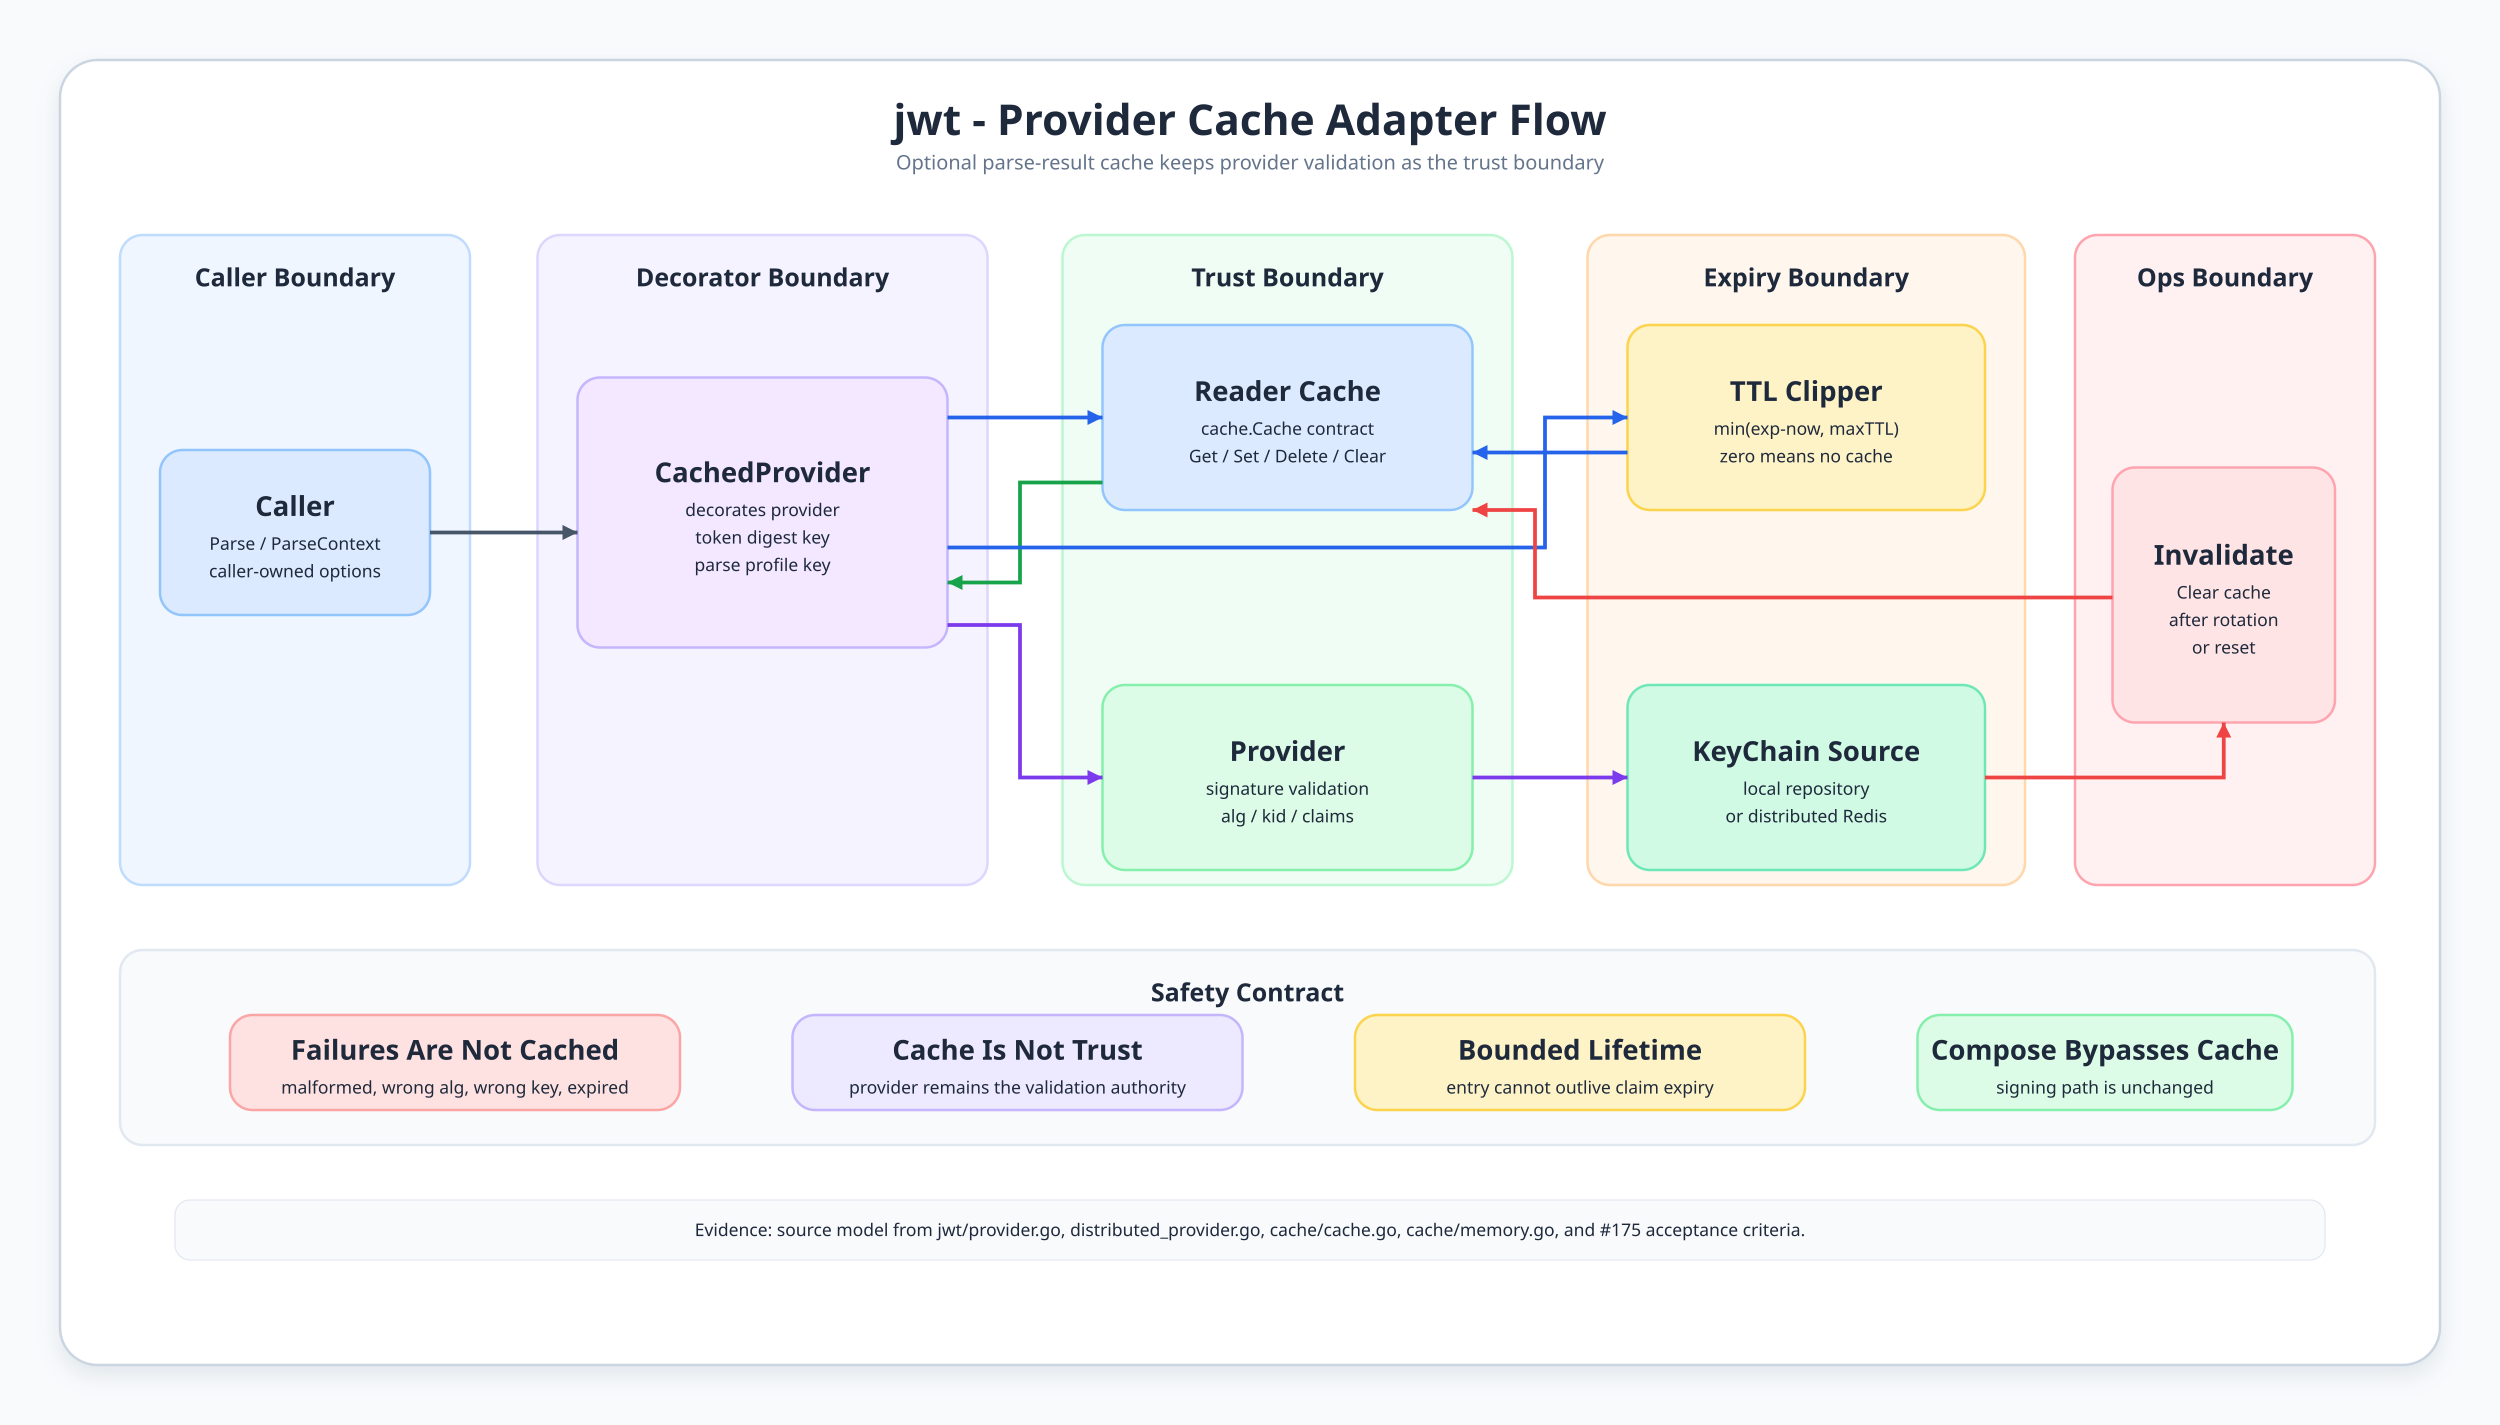
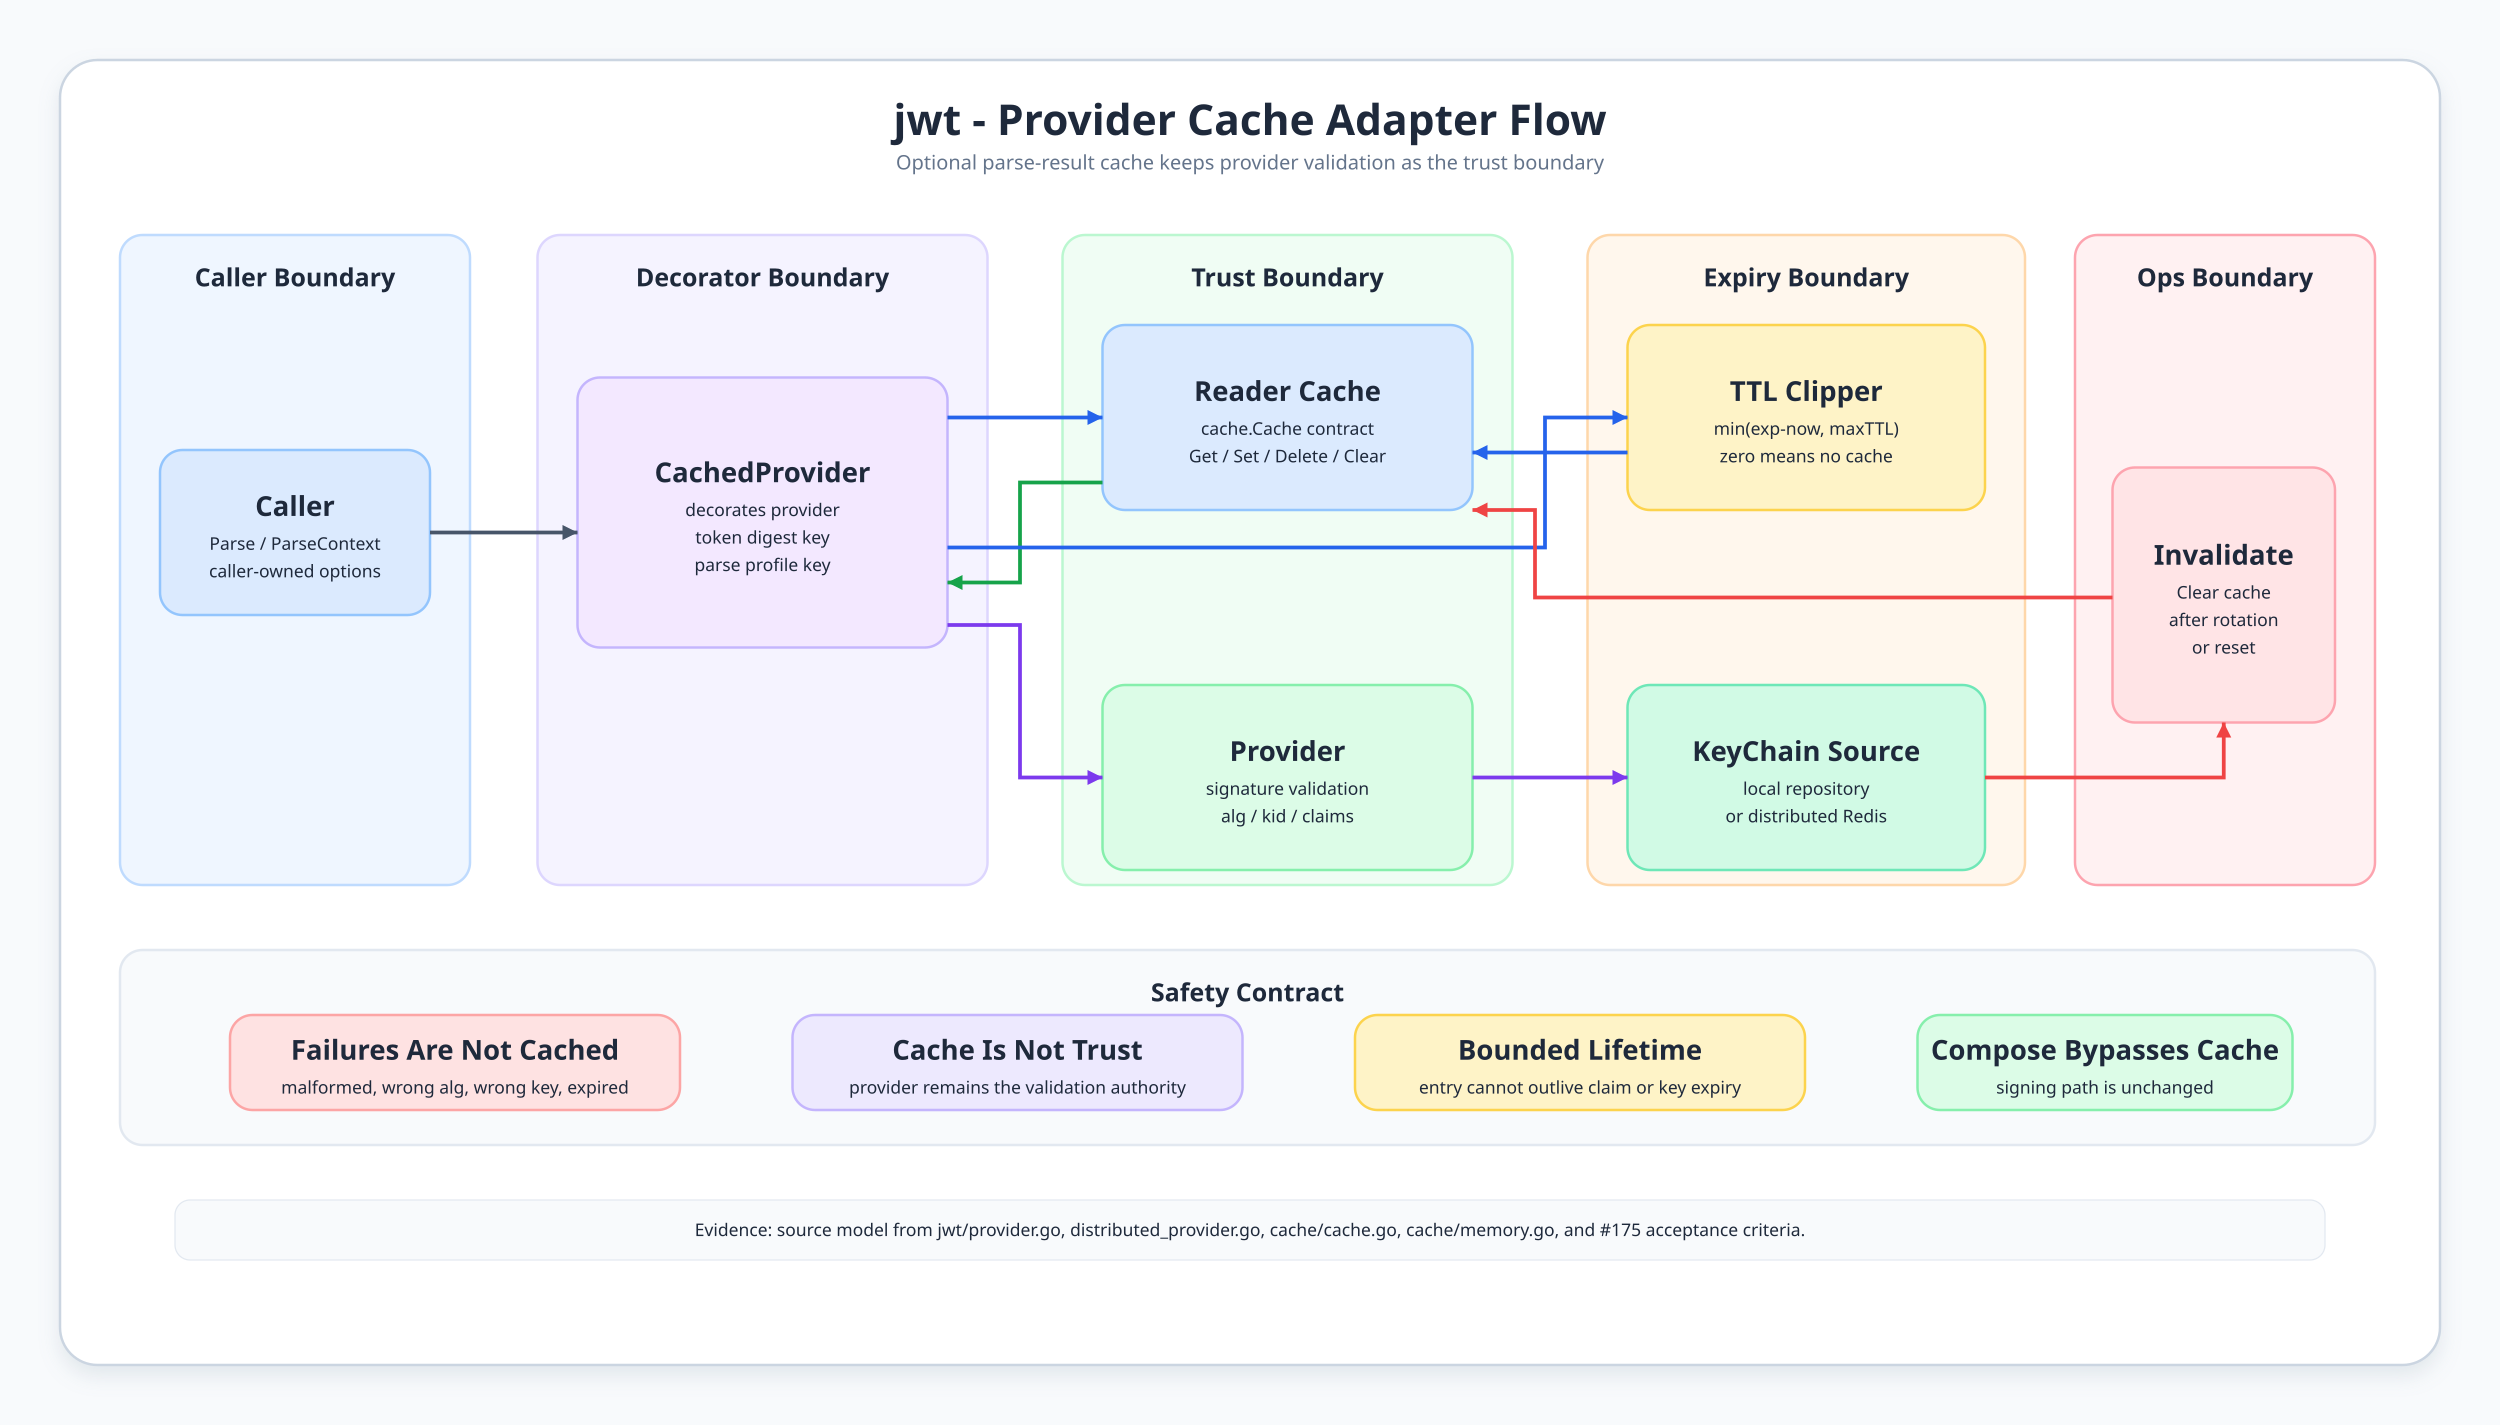
<svg xmlns="http://www.w3.org/2000/svg" width="2000" height="1140" viewBox="0 0 2000 1140">
  <defs>
    <style>
    .title { font-family: 'Architects Daughter'; font-size: 34px; font-weight: 700; fill: #1E293B; }
    .subtitle { font-family: 'Comic Mono'; font-size: 16px; fill: #64748B; }
    .panel-label { font-family: 'Architects Daughter'; font-size: 20px; font-weight: 700; fill: #1E293B; }
    .card-title { font-family: 'Architects Daughter'; font-size: 22px; font-weight: 700; fill: #1E293B; }
    .detail { font-family: 'Comic Mono'; font-size: 14px; fill: #1E293B; }
    .footer { font-family: 'Comic Mono'; font-size: 14px; fill: #1E293B; }
  </style>
    <filter id="shadow" x="-10%" y="-10%" width="120%" height="120%">
      <feDropShadow dx="0" dy="8" stdDeviation="8" flood-color="#94A3B8" flood-opacity="0.22" />
    </filter>
    <marker id="475569" viewBox="0 0 5 5" refX="4.5" refY="2.5" markerWidth="5" markerHeight="5" orient="auto">
      <path d="M 0.5 0.5 L 4.5 2.5 L 0.5 4.5 Z" fill="#475569" />
    </marker>
    <marker id="2563EB" viewBox="0 0 5 5" refX="4.5" refY="2.5" markerWidth="5" markerHeight="5" orient="auto">
      <path d="M 0.5 0.5 L 4.5 2.5 L 0.5 4.5 Z" fill="#2563EB" />
    </marker>
    <marker id="7C3AED" viewBox="0 0 5 5" refX="4.5" refY="2.5" markerWidth="5" markerHeight="5" orient="auto">
      <path d="M 0.5 0.5 L 4.5 2.5 L 0.5 4.5 Z" fill="#7C3AED" />
    </marker>
    <marker id="16A34A" viewBox="0 0 5 5" refX="4.5" refY="2.5" markerWidth="5" markerHeight="5" orient="auto">
      <path d="M 0.5 0.5 L 4.5 2.5 L 0.5 4.5 Z" fill="#16A34A" />
    </marker>
    <marker id="EF4444" viewBox="0 0 5 5" refX="4.5" refY="2.5" markerWidth="5" markerHeight="5" orient="auto">
      <path d="M 0.5 0.5 L 4.5 2.5 L 0.5 4.5 Z" fill="#EF4444" />
    </marker>
  </defs>
  <rect width="2000" height="1140" fill="#F8FAFC" />
  <rect x="48" y="48" width="1904" height="1044" rx="30" fill="#FFFFFF" stroke="#CBD5E1" stroke-width="2" filter="url(#shadow)" />
  <text x="1000" y="96" class="title" text-anchor="middle" dominant-baseline="middle">jwt - Provider Cache Adapter Flow</text>
  <text x="1000" y="130" class="subtitle" text-anchor="middle" dominant-baseline="middle">Optional parse-result cache keeps provider validation as the trust boundary</text>
  <rect x="96" y="188" width="280" height="520" rx="18" fill="#EFF6FF" stroke="#BFDBFE" stroke-width="2" />
  <text x="236" y="222" class="panel-label" text-anchor="middle" dominant-baseline="middle">Caller Boundary</text>
  <rect x="430" y="188" width="360" height="520" rx="18" fill="#F5F3FF" stroke="#DDD6FE" stroke-width="2" />
  <text x="610" y="222" class="panel-label" text-anchor="middle" dominant-baseline="middle">Decorator Boundary</text>
  <rect x="850" y="188" width="360" height="520" rx="18" fill="#F0FDF4" stroke="#BBF7D0" stroke-width="2" />
  <text x="1030" y="222" class="panel-label" text-anchor="middle" dominant-baseline="middle">Trust Boundary</text>
  <rect x="1270" y="188" width="350" height="520" rx="18" fill="#FFF7ED" stroke="#FED7AA" stroke-width="2" />
  <text x="1445" y="222" class="panel-label" text-anchor="middle" dominant-baseline="middle">Expiry Boundary</text>
  <rect x="1660" y="188" width="240" height="520" rx="18" fill="#FFF1F2" stroke="#FDA4AF" stroke-width="2" />
  <text x="1780" y="222" class="panel-label" text-anchor="middle" dominant-baseline="middle">Ops Boundary</text>
  <rect x="96" y="760" width="1804" height="156" rx="18" fill="#F8FAFC" stroke="#E2E8F0" stroke-width="2" />
  <text x="998" y="794" class="panel-label" text-anchor="middle" dominant-baseline="middle">Safety Contract</text>
  <rect x="128" y="360" width="216" height="132" rx="18" fill="#DBEAFE" stroke="#93C5FD" stroke-width="2" />
  <text x="236" y="405" class="card-title" text-anchor="middle" dominant-baseline="middle">Caller</text>
  <text x="236" y="435" class="detail" text-anchor="middle" dominant-baseline="middle">Parse / ParseContext</text>
  <text x="236" y="457" class="detail" text-anchor="middle" dominant-baseline="middle">caller-owned options</text>
  <rect x="462" y="302" width="296" height="216" rx="18" fill="#F3E8FF" stroke="#C4B5FD" stroke-width="2" />
  <text x="610" y="378" class="card-title" text-anchor="middle" dominant-baseline="middle">CachedProvider</text>
  <text x="610" y="408" class="detail" text-anchor="middle" dominant-baseline="middle">decorates provider</text>
  <text x="610" y="430" class="detail" text-anchor="middle" dominant-baseline="middle">token digest key</text>
  <text x="610" y="452" class="detail" text-anchor="middle" dominant-baseline="middle">parse profile key</text>
  <rect x="882" y="260" width="296" height="148" rx="18" fill="#DBEAFE" stroke="#93C5FD" stroke-width="2" />
  <text x="1030" y="313" class="card-title" text-anchor="middle" dominant-baseline="middle">Reader Cache</text>
  <text x="1030" y="343" class="detail" text-anchor="middle" dominant-baseline="middle">cache.Cache contract</text>
  <text x="1030" y="365" class="detail" text-anchor="middle" dominant-baseline="middle">Get / Set / Delete / Clear</text>
  <rect x="882" y="548" width="296" height="148" rx="18" fill="#DCFCE7" stroke="#86EFAC" stroke-width="2" />
  <text x="1030" y="601" class="card-title" text-anchor="middle" dominant-baseline="middle">Provider</text>
  <text x="1030" y="631" class="detail" text-anchor="middle" dominant-baseline="middle">signature validation</text>
  <text x="1030" y="653" class="detail" text-anchor="middle" dominant-baseline="middle">alg / kid / claims</text>
  <rect x="1302" y="260" width="286" height="148" rx="18" fill="#FEF3C7" stroke="#FCD34D" stroke-width="2" />
  <text x="1445" y="313" class="card-title" text-anchor="middle" dominant-baseline="middle">TTL Clipper</text>
  <text x="1445" y="343" class="detail" text-anchor="middle" dominant-baseline="middle">min(exp-now, maxTTL)</text>
  <text x="1445" y="365" class="detail" text-anchor="middle" dominant-baseline="middle">zero means no cache</text>
  <rect x="1302" y="548" width="286" height="148" rx="18" fill="#D1FAE5" stroke="#6EE7B7" stroke-width="2" />
  <text x="1445" y="601" class="card-title" text-anchor="middle" dominant-baseline="middle">KeyChain Source</text>
  <text x="1445" y="631" class="detail" text-anchor="middle" dominant-baseline="middle">local repository</text>
  <text x="1445" y="653" class="detail" text-anchor="middle" dominant-baseline="middle">or distributed Redis</text>
  <rect x="1690" y="374" width="178" height="204" rx="18" fill="#FFE4E6" stroke="#FDA4AF" stroke-width="2" />
  <text x="1779" y="444" class="card-title" text-anchor="middle" dominant-baseline="middle">Invalidate</text>
  <text x="1779" y="474" class="detail" text-anchor="middle" dominant-baseline="middle">Clear cache</text>
  <text x="1779" y="496" class="detail" text-anchor="middle" dominant-baseline="middle">after rotation</text>
  <text x="1779" y="518" class="detail" text-anchor="middle" dominant-baseline="middle">or reset</text>
  <rect x="184" y="812" width="360" height="76" rx="18" fill="#FEE2E2" stroke="#FCA5A5" stroke-width="2" />
  <text x="364" y="840" class="card-title" text-anchor="middle" dominant-baseline="middle">Failures Are Not Cached</text>
  <text x="364" y="870" class="detail" text-anchor="middle" dominant-baseline="middle">malformed, wrong alg, wrong key, expired</text>
  <rect x="634" y="812" width="360" height="76" rx="18" fill="#EDE9FE" stroke="#C4B5FD" stroke-width="2" />
  <text x="814" y="840" class="card-title" text-anchor="middle" dominant-baseline="middle">Cache Is Not Trust</text>
  <text x="814" y="870" class="detail" text-anchor="middle" dominant-baseline="middle">provider remains the validation authority</text>
  <rect x="1084" y="812" width="360" height="76" rx="18" fill="#FEF3C7" stroke="#FCD34D" stroke-width="2" />
  <text x="1264" y="840" class="card-title" text-anchor="middle" dominant-baseline="middle">Bounded Lifetime</text>
-   <text x="1264" y="870" class="detail" text-anchor="middle" dominant-baseline="middle">entry cannot outlive claim expiry</text>
+   <text x="1264" y="870" class="detail" text-anchor="middle" dominant-baseline="middle">entry cannot outlive claim or key expiry</text>
  <rect x="1534" y="812" width="300" height="76" rx="18" fill="#DCFCE7" stroke="#86EFAC" stroke-width="2" />
  <text x="1684" y="840" class="card-title" text-anchor="middle" dominant-baseline="middle">Compose Bypasses Cache</text>
  <text x="1684" y="870" class="detail" text-anchor="middle" dominant-baseline="middle">signing path is unchanged</text>
  <path d="M 344 426 L 462 426" fill="none" stroke="#475569" stroke-width="3" marker-end="url(#475569)" />
  <path d="M 758 334 L 882 334" fill="none" stroke="#2563EB" stroke-width="3" marker-end="url(#2563EB)" />
  <path d="M 882 386 L 816 386 L 816 466 L 758 466" fill="none" stroke="#16A34A" stroke-width="3" marker-end="url(#16A34A)" />
  <path d="M 758 500 L 816 500 L 816 622 L 882 622" fill="none" stroke="#7C3AED" stroke-width="3" marker-end="url(#7C3AED)" />
  <path d="M 1178 622 L 1302 622" fill="none" stroke="#7C3AED" stroke-width="3" marker-end="url(#7C3AED)" />
  <path d="M 758 438 L 1236 438 L 1236 334 L 1302 334" fill="none" stroke="#2563EB" stroke-width="3" marker-end="url(#2563EB)" />
  <path d="M 1302 362 L 1178 362" fill="none" stroke="#2563EB" stroke-width="3" marker-end="url(#2563EB)" />
  <path d="M 1588 622 L 1779 622 L 1779 578" fill="none" stroke="#EF4444" stroke-width="3" marker-end="url(#EF4444)" />
  <path d="M 1690 478 L 1228 478 L 1228 408 L 1178 408" fill="none" stroke="#EF4444" stroke-width="3" marker-end="url(#EF4444)" />
  <rect x="140" y="960" width="1720" height="48" rx="12" fill="#F8FAFC" stroke="#E2E8F0" />
  <text x="1000" y="984" class="footer" text-anchor="middle" dominant-baseline="middle">Evidence: source model from jwt/provider.go, distributed_provider.go, cache/cache.go, cache/memory.go, and #175 acceptance criteria.</text>
</svg>
